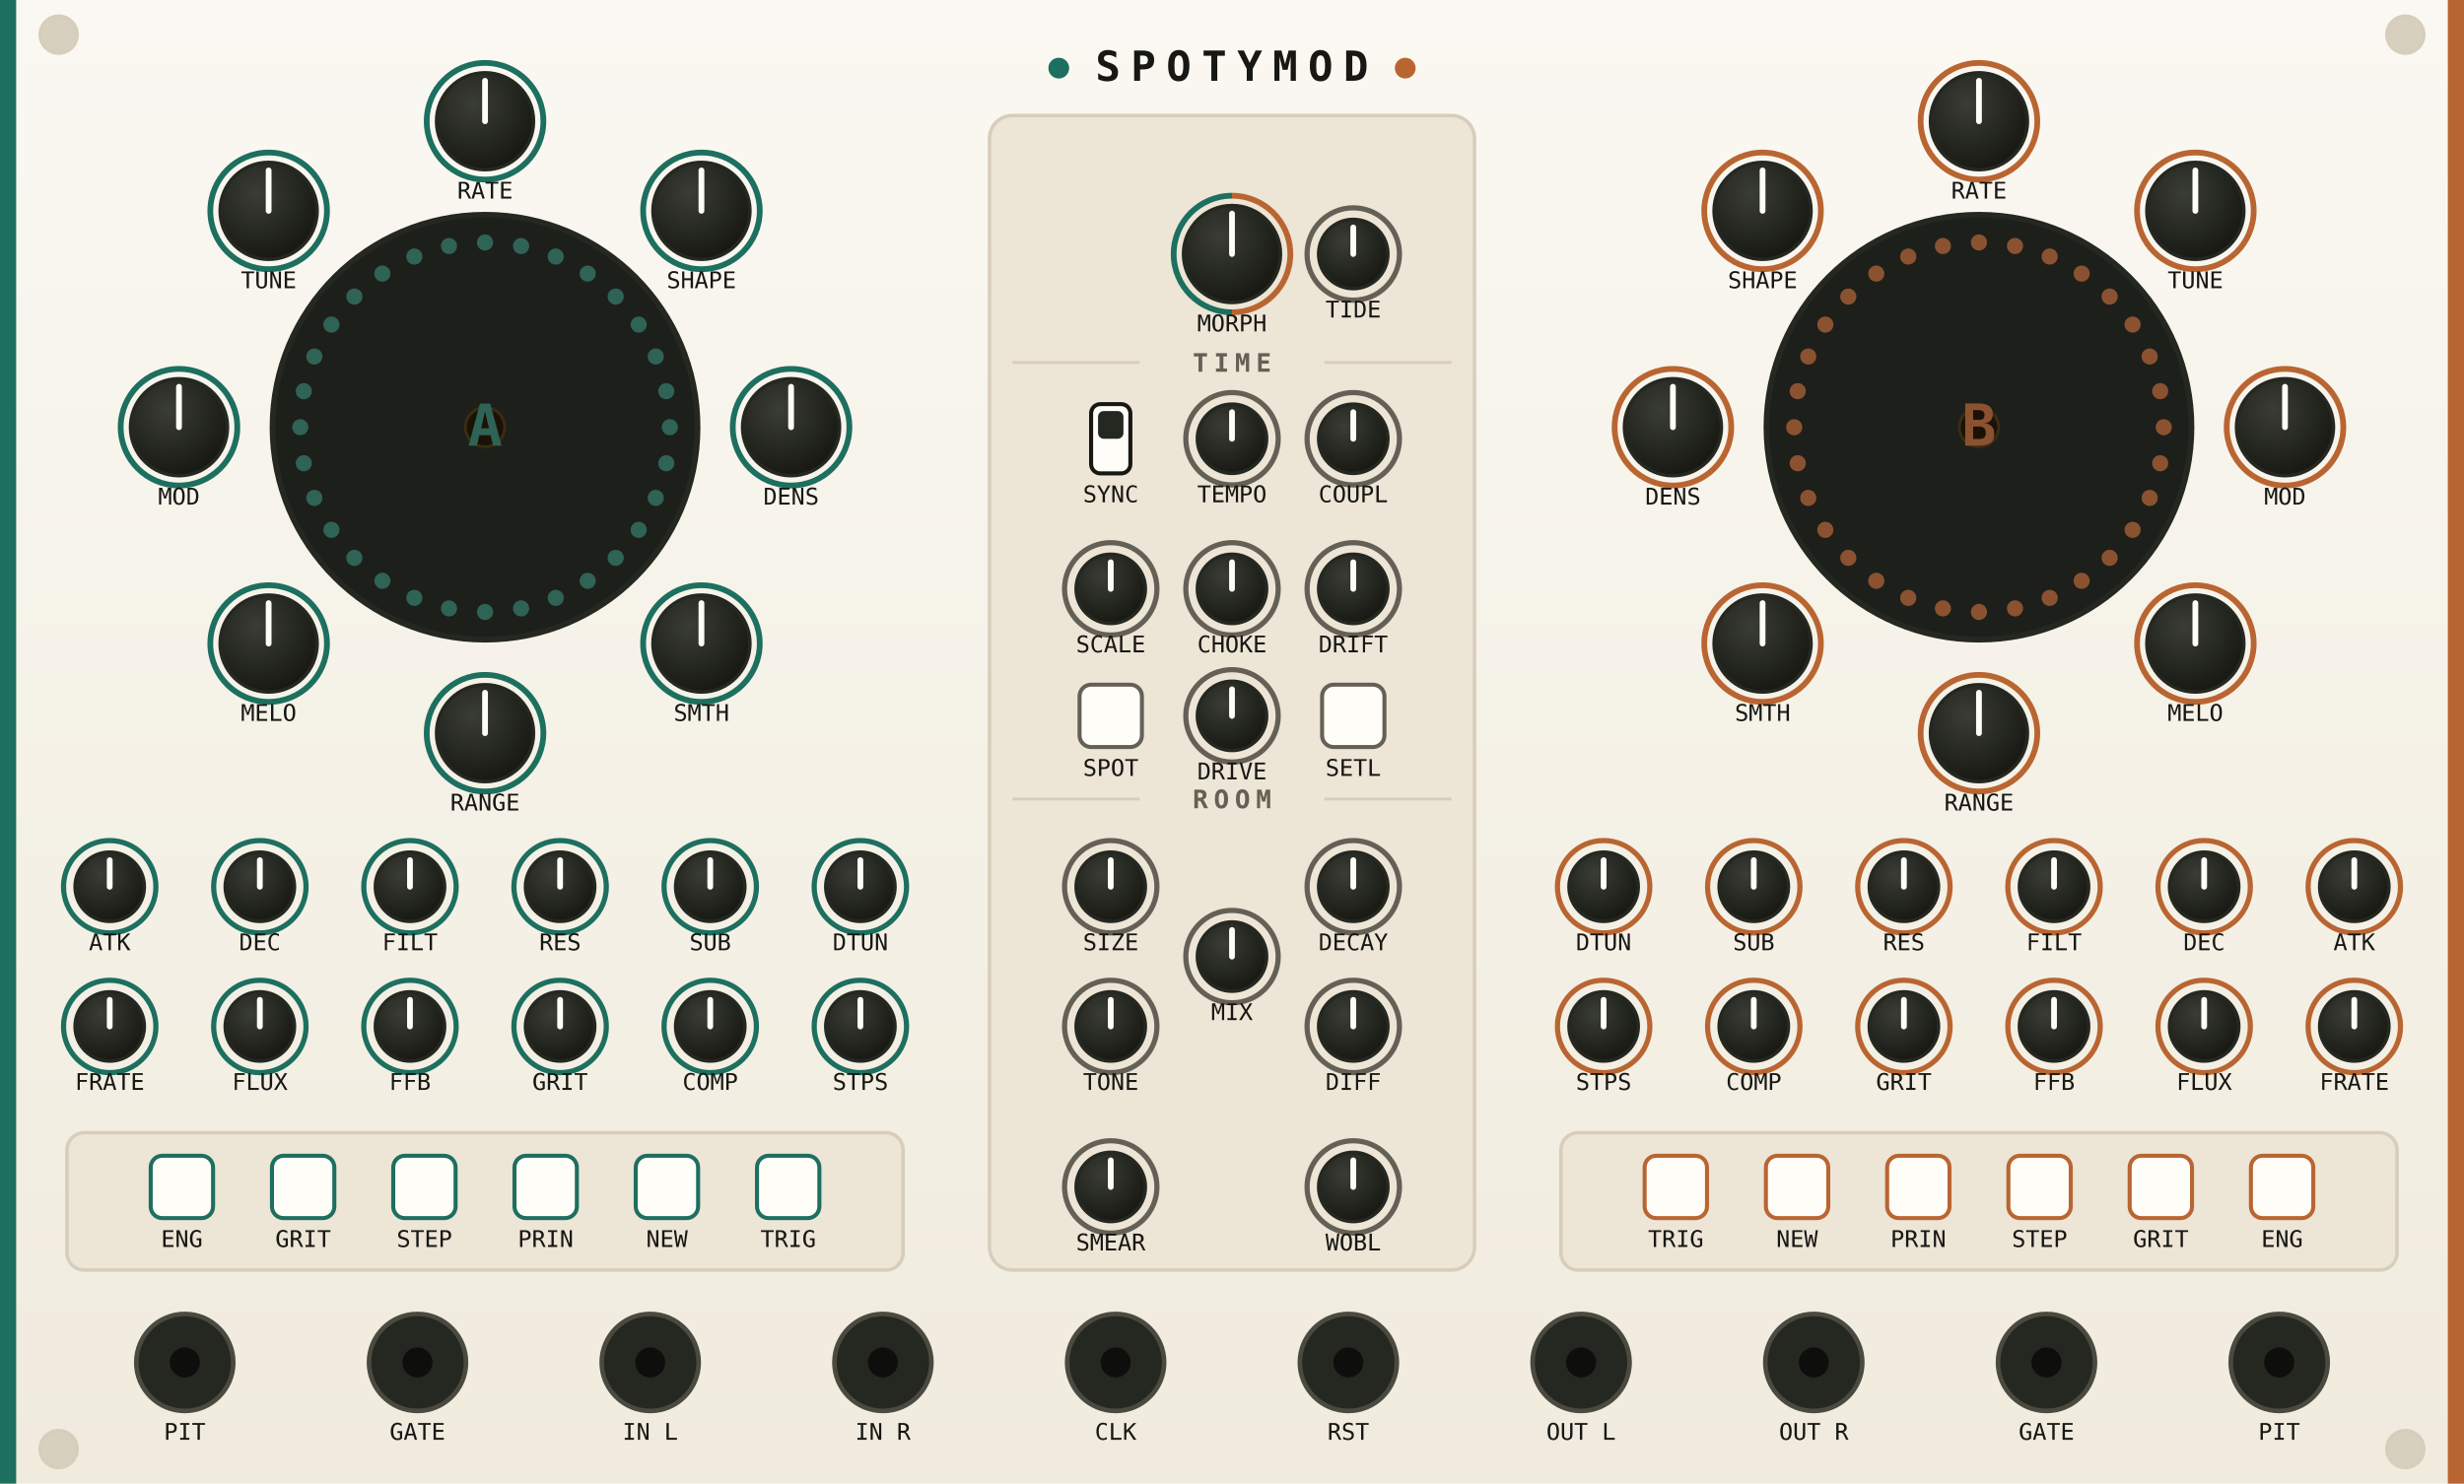
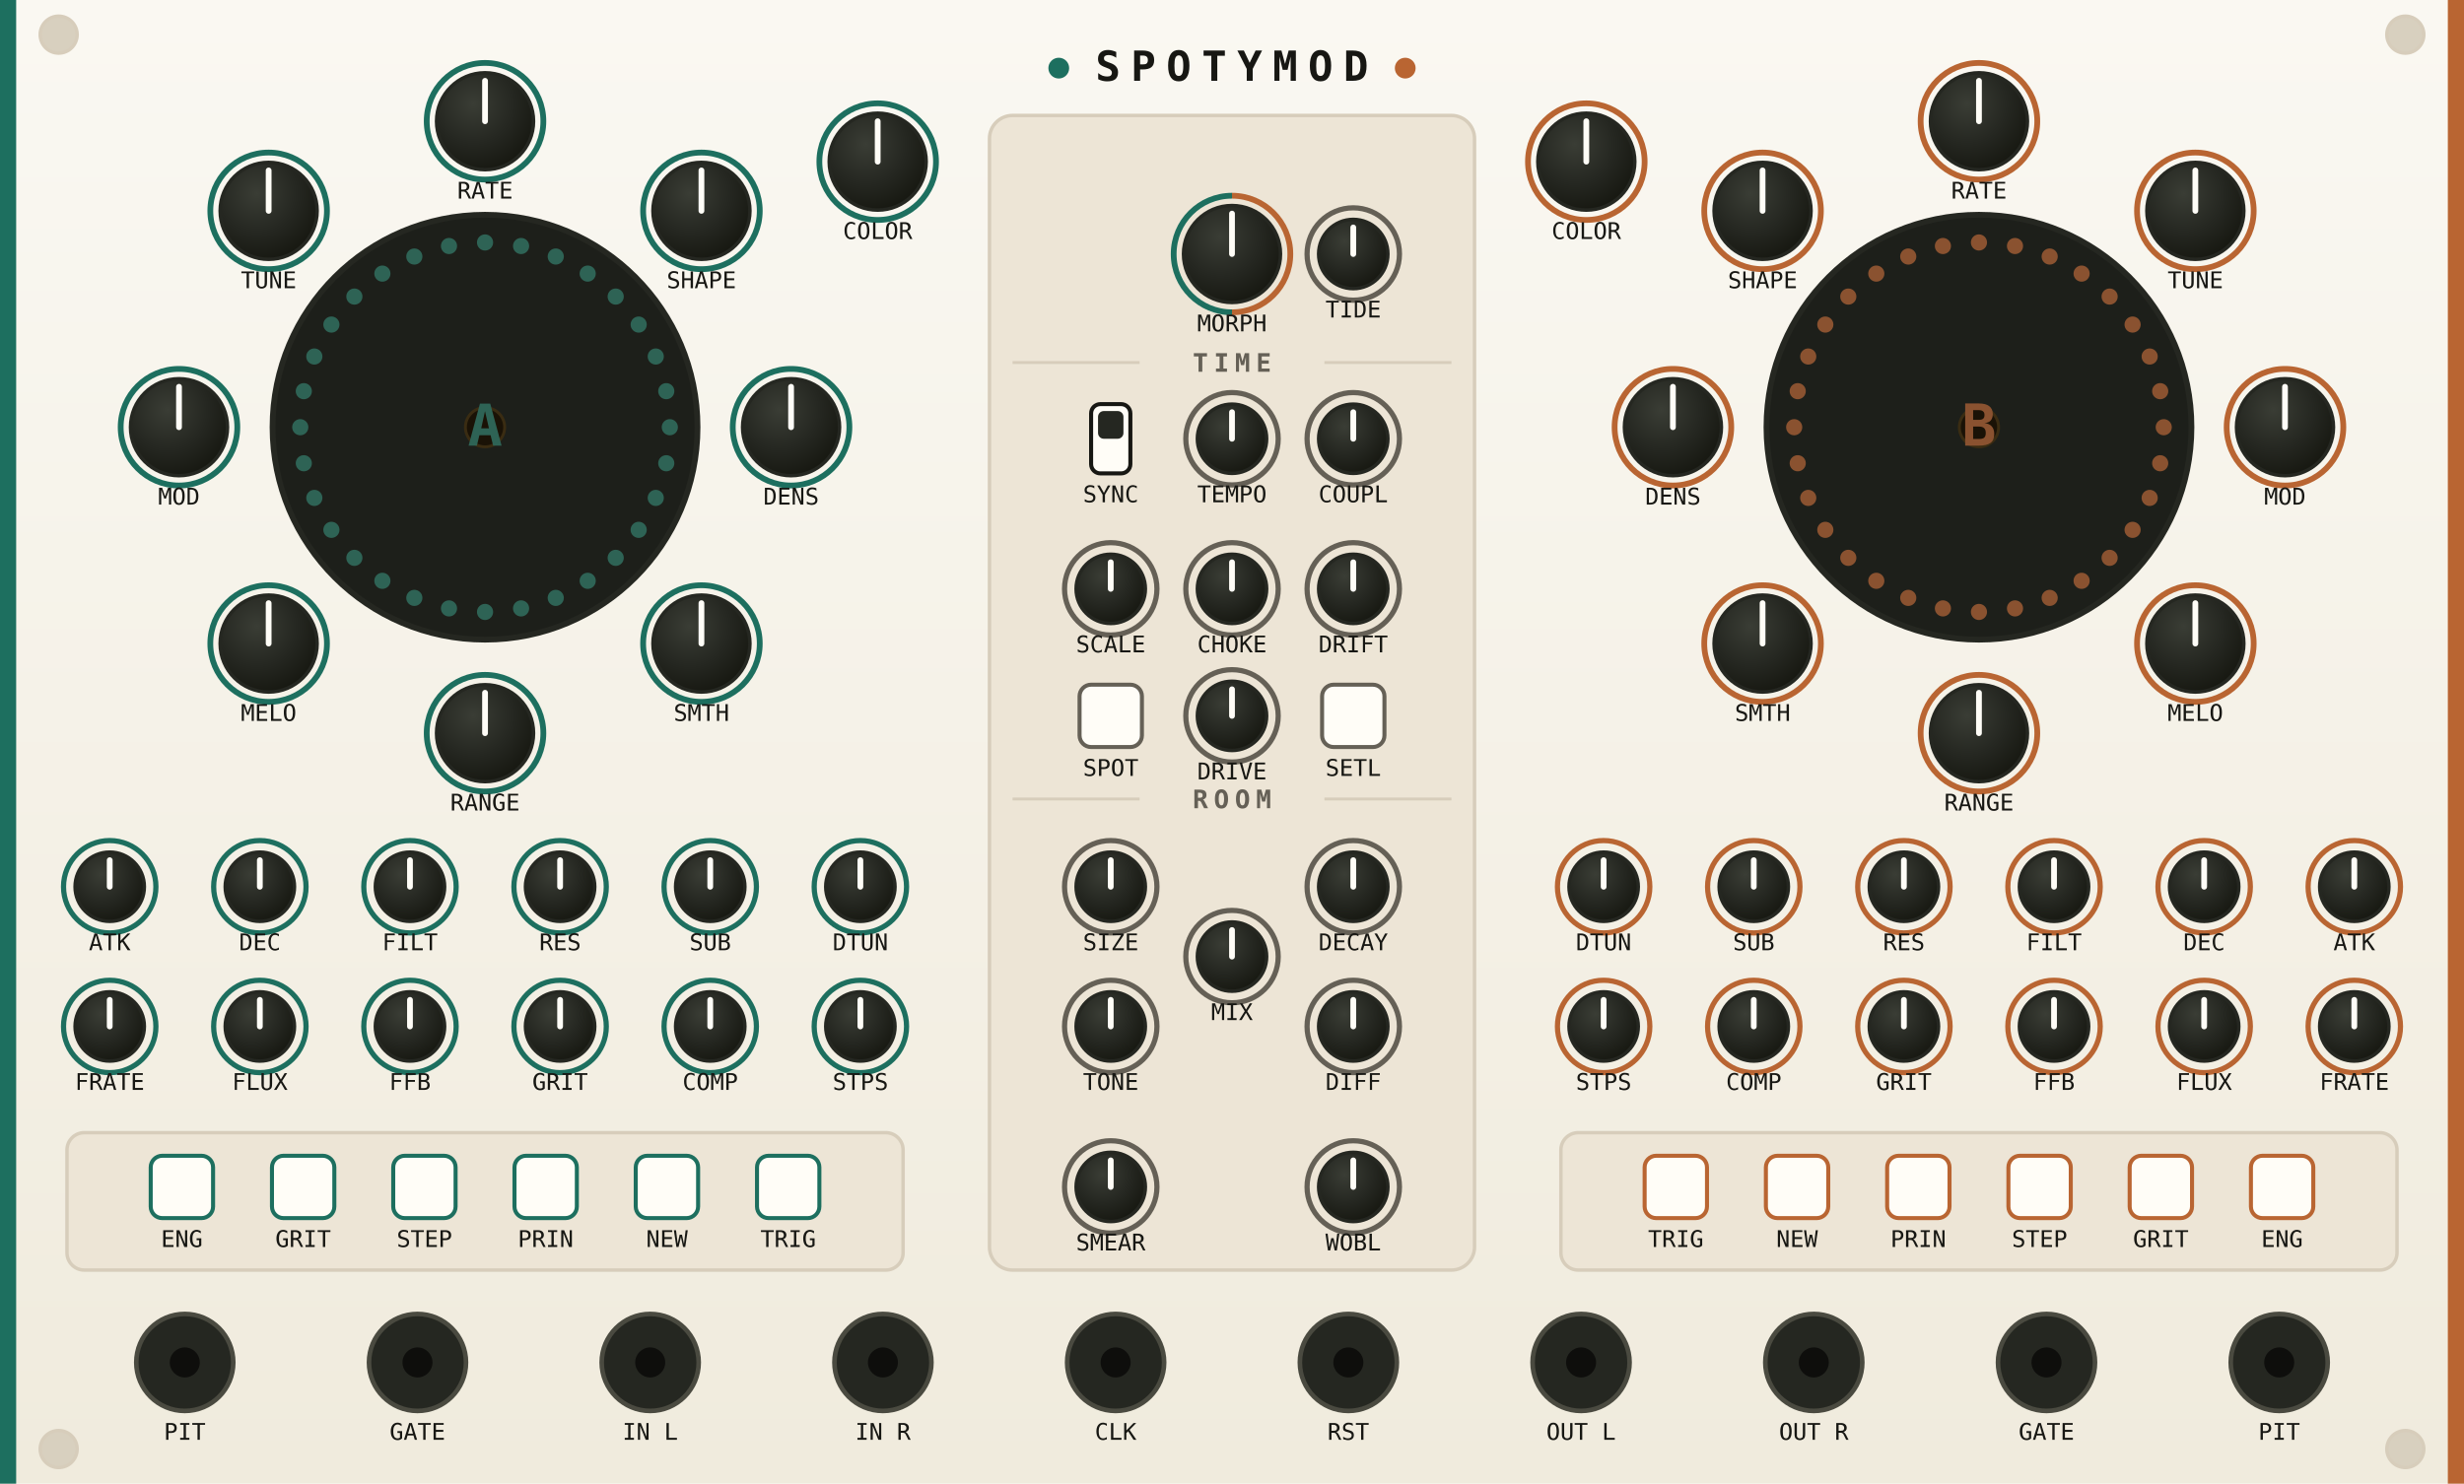
<svg xmlns="http://www.w3.org/2000/svg" width="213.360mm" height="128.500mm" viewBox="0 0 213.360 128.500">
  <defs>
    <radialGradient id="knobCap" cx="38%" cy="32%" r="75%">
      <stop offset="0%" stop-color="#3a3d35" />
      <stop offset="55%" stop-color="#252721" />
      <stop offset="100%" stop-color="#15160f" />
    </radialGradient>
    <linearGradient id="plate" x1="0" y1="0" x2="0" y2="1">
      <stop offset="0%" stop-color="#faf8f2" />
      <stop offset="100%" stop-color="#f0ebdd" />
    </linearGradient>
  </defs>
  <rect x="0" y="0" width="213.360" height="128.500" fill="url(#plate)" />
  <rect x="0" y="0" width="1.4" height="128.500" fill="#1d6f5f" />
  <rect x="211.960" y="0" width="1.4" height="128.500" fill="#b96532" />
  <circle cx="5.080" cy="3.000" r="1.6" fill="#d8d0bf" stroke="#d7cdbb" stroke-width="0.3" />
  <circle cx="5.080" cy="125.500" r="1.6" fill="#d8d0bf" stroke="#d7cdbb" stroke-width="0.3" />
  <circle cx="208.280" cy="3.000" r="1.6" fill="#d8d0bf" stroke="#d7cdbb" stroke-width="0.3" />
  <circle cx="208.280" cy="125.500" r="1.6" fill="#d8d0bf" stroke="#d7cdbb" stroke-width="0.3" />
  <rect x="85.680" y="10.0" width="42.0" height="100.0" rx="2" fill="#ede5d6" stroke="#d7cdbb" stroke-width="0.3" />
  <circle cx="42.000" cy="37.000" r="18.400" fill="#1d1f1a" stroke="#252721" stroke-width="0.5" />
  <circle cx="42.000" cy="21.000" r="0.7" fill="#2e6355" />
  <circle cx="45.121" cy="21.307" r="0.7" fill="#2e6355" />
  <circle cx="48.123" cy="22.218" r="0.7" fill="#2e6355" />
  <circle cx="50.889" cy="23.696" r="0.7" fill="#2e6355" />
  <circle cx="53.314" cy="25.686" r="0.7" fill="#2e6355" />
  <circle cx="55.304" cy="28.111" r="0.7" fill="#2e6355" />
  <circle cx="56.782" cy="30.877" r="0.7" fill="#2e6355" />
  <circle cx="57.693" cy="33.879" r="0.7" fill="#2e6355" />
  <circle cx="58.000" cy="37.000" r="0.7" fill="#2e6355" />
  <circle cx="57.693" cy="40.121" r="0.7" fill="#2e6355" />
  <circle cx="56.782" cy="43.123" r="0.7" fill="#2e6355" />
  <circle cx="55.304" cy="45.889" r="0.7" fill="#2e6355" />
  <circle cx="53.314" cy="48.314" r="0.7" fill="#2e6355" />
  <circle cx="50.889" cy="50.304" r="0.7" fill="#2e6355" />
  <circle cx="48.123" cy="51.782" r="0.7" fill="#2e6355" />
  <circle cx="45.121" cy="52.693" r="0.7" fill="#2e6355" />
  <circle cx="42.000" cy="53.000" r="0.7" fill="#2e6355" />
  <circle cx="38.879" cy="52.693" r="0.7" fill="#2e6355" />
  <circle cx="35.877" cy="51.782" r="0.7" fill="#2e6355" />
  <circle cx="33.111" cy="50.304" r="0.7" fill="#2e6355" />
  <circle cx="30.686" cy="48.314" r="0.7" fill="#2e6355" />
  <circle cx="28.696" cy="45.889" r="0.7" fill="#2e6355" />
  <circle cx="27.218" cy="43.123" r="0.7" fill="#2e6355" />
  <circle cx="26.307" cy="40.121" r="0.7" fill="#2e6355" />
  <circle cx="26.000" cy="37.000" r="0.7" fill="#2e6355" />
  <circle cx="26.307" cy="33.879" r="0.7" fill="#2e6355" />
  <circle cx="27.218" cy="30.877" r="0.7" fill="#2e6355" />
  <circle cx="28.696" cy="28.111" r="0.7" fill="#2e6355" />
  <circle cx="30.686" cy="25.686" r="0.7" fill="#2e6355" />
  <circle cx="33.111" cy="23.696" r="0.7" fill="#2e6355" />
  <circle cx="35.877" cy="22.218" r="0.7" fill="#2e6355" />
  <circle cx="38.879" cy="21.307" r="0.7" fill="#2e6355" />
  <circle cx="171.360" cy="37.000" r="18.400" fill="#1d1f1a" stroke="#252721" stroke-width="0.5" />
  <circle cx="171.360" cy="21.000" r="0.7" fill="#8a5230" />
  <circle cx="174.481" cy="21.307" r="0.7" fill="#8a5230" />
  <circle cx="177.483" cy="22.218" r="0.7" fill="#8a5230" />
  <circle cx="180.249" cy="23.696" r="0.7" fill="#8a5230" />
  <circle cx="182.674" cy="25.686" r="0.7" fill="#8a5230" />
  <circle cx="184.664" cy="28.111" r="0.7" fill="#8a5230" />
  <circle cx="186.142" cy="30.877" r="0.7" fill="#8a5230" />
  <circle cx="187.053" cy="33.879" r="0.7" fill="#8a5230" />
  <circle cx="187.360" cy="37.000" r="0.7" fill="#8a5230" />
  <circle cx="187.053" cy="40.121" r="0.7" fill="#8a5230" />
  <circle cx="186.142" cy="43.123" r="0.7" fill="#8a5230" />
  <circle cx="184.664" cy="45.889" r="0.7" fill="#8a5230" />
  <circle cx="182.674" cy="48.314" r="0.7" fill="#8a5230" />
  <circle cx="180.249" cy="50.304" r="0.7" fill="#8a5230" />
  <circle cx="177.483" cy="51.782" r="0.7" fill="#8a5230" />
  <circle cx="174.481" cy="52.693" r="0.7" fill="#8a5230" />
  <circle cx="171.360" cy="53.000" r="0.7" fill="#8a5230" />
  <circle cx="168.239" cy="52.693" r="0.7" fill="#8a5230" />
  <circle cx="165.237" cy="51.782" r="0.7" fill="#8a5230" />
  <circle cx="162.471" cy="50.304" r="0.7" fill="#8a5230" />
  <circle cx="160.046" cy="48.314" r="0.7" fill="#8a5230" />
  <circle cx="158.056" cy="45.889" r="0.7" fill="#8a5230" />
  <circle cx="156.578" cy="43.123" r="0.7" fill="#8a5230" />
  <circle cx="155.667" cy="40.121" r="0.7" fill="#8a5230" />
  <circle cx="155.360" cy="37.000" r="0.7" fill="#8a5230" />
  <circle cx="155.667" cy="33.879" r="0.7" fill="#8a5230" />
  <circle cx="156.578" cy="30.877" r="0.7" fill="#8a5230" />
  <circle cx="158.056" cy="28.111" r="0.7" fill="#8a5230" />
  <circle cx="160.046" cy="25.686" r="0.7" fill="#8a5230" />
  <circle cx="162.471" cy="23.696" r="0.7" fill="#8a5230" />
  <circle cx="165.237" cy="22.218" r="0.7" fill="#8a5230" />
  <circle cx="168.239" cy="21.307" r="0.7" fill="#8a5230" />
  <rect x="5.800" y="98.1" width="72.4" height="11.9" rx="1.5" fill="#ede5d6" stroke="#d7cdbb" stroke-width="0.3" />
  <rect x="135.160" y="98.1" width="72.4" height="11.9" rx="1.5" fill="#ede5d6" stroke="#d7cdbb" stroke-width="0.3" />
  <line x1="87.680" y1="69.200" x2="98.680" y2="69.200" stroke="#d7cdbb" stroke-width="0.25" />
  <line x1="114.680" y1="69.200" x2="125.680" y2="69.200" stroke="#d7cdbb" stroke-width="0.25" />
  <line x1="87.680" y1="31.400" x2="98.680" y2="31.400" stroke="#d7cdbb" stroke-width="0.25" />
  <line x1="114.680" y1="31.400" x2="125.680" y2="31.400" stroke="#d7cdbb" stroke-width="0.25" />
  <circle cx="91.680" cy="5.9" r="0.9" fill="#1d6f5f" />
  <circle cx="121.680" cy="5.9" r="0.9" fill="#b96532" />
  <circle cx="42.000" cy="10.500" r="5.050" fill="none" stroke="#1d6f5f" stroke-width="0.5" />
  <circle cx="42.000" cy="10.500" r="4.200" fill="url(#knobCap)" stroke="#252721" stroke-width="0.3" />
  <line x1="42.000" y1="10.500" x2="42.000" y2="7.000" stroke="#fffdf7" stroke-width="0.5" stroke-linecap="round" />
  <text x="42.000" y="17.200" fill="#171713" text-anchor="middle" font-family="monospace" font-size="2.0">RATE</text>
  <circle cx="60.738" cy="18.262" r="5.050" fill="none" stroke="#1d6f5f" stroke-width="0.5" />
  <circle cx="60.738" cy="18.262" r="4.200" fill="url(#knobCap)" stroke="#252721" stroke-width="0.3" />
  <line x1="60.738" y1="18.262" x2="60.738" y2="14.762" stroke="#fffdf7" stroke-width="0.5" stroke-linecap="round" />
  <text x="60.738" y="24.962" fill="#171713" text-anchor="middle" font-family="monospace" font-size="2.0">SHAPE</text>
  <circle cx="68.500" cy="37.000" r="5.050" fill="none" stroke="#1d6f5f" stroke-width="0.5" />
  <circle cx="68.500" cy="37.000" r="4.200" fill="url(#knobCap)" stroke="#252721" stroke-width="0.3" />
  <line x1="68.500" y1="37.000" x2="68.500" y2="33.500" stroke="#fffdf7" stroke-width="0.5" stroke-linecap="round" />
  <text x="68.500" y="43.700" fill="#171713" text-anchor="middle" font-family="monospace" font-size="2.0">DENS</text>
  <circle cx="60.738" cy="55.738" r="5.050" fill="none" stroke="#1d6f5f" stroke-width="0.5" />
  <circle cx="60.738" cy="55.738" r="4.200" fill="url(#knobCap)" stroke="#252721" stroke-width="0.3" />
  <line x1="60.738" y1="55.738" x2="60.738" y2="52.238" stroke="#fffdf7" stroke-width="0.5" stroke-linecap="round" />
  <text x="60.738" y="62.438" fill="#171713" text-anchor="middle" font-family="monospace" font-size="2.0">SMTH</text>
  <circle cx="42.000" cy="63.500" r="5.050" fill="none" stroke="#1d6f5f" stroke-width="0.5" />
  <circle cx="42.000" cy="63.500" r="4.200" fill="url(#knobCap)" stroke="#252721" stroke-width="0.3" />
  <line x1="42.000" y1="63.500" x2="42.000" y2="60.000" stroke="#fffdf7" stroke-width="0.5" stroke-linecap="round" />
  <text x="42.000" y="70.200" fill="#171713" text-anchor="middle" font-family="monospace" font-size="2.0">RANGE</text>
  <circle cx="23.262" cy="55.738" r="5.050" fill="none" stroke="#1d6f5f" stroke-width="0.5" />
  <circle cx="23.262" cy="55.738" r="4.200" fill="url(#knobCap)" stroke="#252721" stroke-width="0.3" />
  <line x1="23.262" y1="55.738" x2="23.262" y2="52.238" stroke="#fffdf7" stroke-width="0.5" stroke-linecap="round" />
  <text x="23.262" y="62.438" fill="#171713" text-anchor="middle" font-family="monospace" font-size="2.0">MELO</text>
  <circle cx="15.500" cy="37.000" r="5.050" fill="none" stroke="#1d6f5f" stroke-width="0.5" />
  <circle cx="15.500" cy="37.000" r="4.200" fill="url(#knobCap)" stroke="#252721" stroke-width="0.3" />
  <line x1="15.500" y1="37.000" x2="15.500" y2="33.500" stroke="#fffdf7" stroke-width="0.5" stroke-linecap="round" />
  <text x="15.500" y="43.700" fill="#171713" text-anchor="middle" font-family="monospace" font-size="2.0">MOD</text>
  <circle cx="23.262" cy="18.262" r="5.050" fill="none" stroke="#1d6f5f" stroke-width="0.5" />
  <circle cx="23.262" cy="18.262" r="4.200" fill="url(#knobCap)" stroke="#252721" stroke-width="0.3" />
  <line x1="23.262" y1="18.262" x2="23.262" y2="14.762" stroke="#fffdf7" stroke-width="0.5" stroke-linecap="round" />
  <text x="23.262" y="24.962" fill="#171713" text-anchor="middle" font-family="monospace" font-size="2.0">TUNE</text>
  <circle cx="9.500" cy="76.800" r="4.000" fill="none" stroke="#1d6f5f" stroke-width="0.45" />
  <circle cx="9.500" cy="76.800" r="3.000" fill="url(#knobCap)" stroke="#252721" stroke-width="0.3" />
  <line x1="9.500" y1="76.800" x2="9.500" y2="74.500" stroke="#fffdf7" stroke-width="0.5" stroke-linecap="round" />
  <text x="9.500" y="82.300" fill="#171713" text-anchor="middle" font-family="monospace" font-size="2.0">ATK</text>
  <circle cx="22.500" cy="76.800" r="4.000" fill="none" stroke="#1d6f5f" stroke-width="0.45" />
  <circle cx="22.500" cy="76.800" r="3.000" fill="url(#knobCap)" stroke="#252721" stroke-width="0.3" />
  <line x1="22.500" y1="76.800" x2="22.500" y2="74.500" stroke="#fffdf7" stroke-width="0.5" stroke-linecap="round" />
  <text x="22.500" y="82.300" fill="#171713" text-anchor="middle" font-family="monospace" font-size="2.0">DEC</text>
  <circle cx="48.500" cy="76.800" r="4.000" fill="none" stroke="#1d6f5f" stroke-width="0.45" />
  <circle cx="48.500" cy="76.800" r="3.000" fill="url(#knobCap)" stroke="#252721" stroke-width="0.3" />
  <line x1="48.500" y1="76.800" x2="48.500" y2="74.500" stroke="#fffdf7" stroke-width="0.5" stroke-linecap="round" />
  <text x="48.500" y="82.300" fill="#171713" text-anchor="middle" font-family="monospace" font-size="2.0">RES</text>
  <circle cx="61.500" cy="76.800" r="4.000" fill="none" stroke="#1d6f5f" stroke-width="0.45" />
  <circle cx="61.500" cy="76.800" r="3.000" fill="url(#knobCap)" stroke="#252721" stroke-width="0.3" />
  <line x1="61.500" y1="76.800" x2="61.500" y2="74.500" stroke="#fffdf7" stroke-width="0.5" stroke-linecap="round" />
  <text x="61.500" y="82.300" fill="#171713" text-anchor="middle" font-family="monospace" font-size="2.0">SUB</text>
  <circle cx="74.500" cy="76.800" r="4.000" fill="none" stroke="#1d6f5f" stroke-width="0.45" />
  <circle cx="74.500" cy="76.800" r="3.000" fill="url(#knobCap)" stroke="#252721" stroke-width="0.3" />
  <line x1="74.500" y1="76.800" x2="74.500" y2="74.500" stroke="#fffdf7" stroke-width="0.5" stroke-linecap="round" />
  <text x="74.500" y="82.300" fill="#171713" text-anchor="middle" font-family="monospace" font-size="2.0">DTUN</text>
  <circle cx="22.500" cy="88.900" r="4.000" fill="none" stroke="#1d6f5f" stroke-width="0.45" />
  <circle cx="22.500" cy="88.900" r="3.000" fill="url(#knobCap)" stroke="#252721" stroke-width="0.3" />
  <line x1="22.500" y1="88.900" x2="22.500" y2="86.600" stroke="#fffdf7" stroke-width="0.5" stroke-linecap="round" />
  <text x="22.500" y="94.400" fill="#171713" text-anchor="middle" font-family="monospace" font-size="2.0">FLUX</text>
  <circle cx="48.500" cy="88.900" r="4.000" fill="none" stroke="#1d6f5f" stroke-width="0.45" />
  <circle cx="48.500" cy="88.900" r="3.000" fill="url(#knobCap)" stroke="#252721" stroke-width="0.3" />
  <line x1="48.500" y1="88.900" x2="48.500" y2="86.600" stroke="#fffdf7" stroke-width="0.5" stroke-linecap="round" />
  <text x="48.500" y="94.400" fill="#171713" text-anchor="middle" font-family="monospace" font-size="2.0">GRIT</text>
  <circle cx="61.500" cy="88.900" r="4.000" fill="none" stroke="#1d6f5f" stroke-width="0.45" />
  <circle cx="61.500" cy="88.900" r="3.000" fill="url(#knobCap)" stroke="#252721" stroke-width="0.3" />
  <line x1="61.500" y1="88.900" x2="61.500" y2="86.600" stroke="#fffdf7" stroke-width="0.5" stroke-linecap="round" />
  <text x="61.500" y="94.400" fill="#171713" text-anchor="middle" font-family="monospace" font-size="2.0">COMP</text>
  <circle cx="74.500" cy="88.900" r="4.000" fill="none" stroke="#1d6f5f" stroke-width="0.45" />
  <circle cx="74.500" cy="88.900" r="3.000" fill="url(#knobCap)" stroke="#252721" stroke-width="0.3" />
  <line x1="74.500" y1="88.900" x2="74.500" y2="86.600" stroke="#fffdf7" stroke-width="0.5" stroke-linecap="round" />
  <text x="74.500" y="94.400" fill="#171713" text-anchor="middle" font-family="monospace" font-size="2.0">STPS</text>
  <rect x="13.050" y="100.100" width="5.400" height="5.400" rx="1.0" fill="#fffdf7" stroke="#1d6f5f" stroke-width="0.35" />
  <text x="15.750" y="108.000" fill="#171713" text-anchor="middle" font-family="monospace" font-size="2.0">ENG</text>
  <rect x="23.550" y="100.100" width="5.400" height="5.400" rx="1.0" fill="#fffdf7" stroke="#1d6f5f" stroke-width="0.35" />
  <text x="26.250" y="108.000" fill="#171713" text-anchor="middle" font-family="monospace" font-size="2.0">GRIT</text>
  <rect x="34.050" y="100.100" width="5.400" height="5.400" rx="1.0" fill="#fffdf7" stroke="#1d6f5f" stroke-width="0.35" />
  <text x="36.750" y="108.000" fill="#171713" text-anchor="middle" font-family="monospace" font-size="2.0">STEP</text>
  <rect x="44.550" y="100.100" width="5.400" height="5.400" rx="1.0" fill="#fffdf7" stroke="#1d6f5f" stroke-width="0.35" />
  <text x="47.250" y="108.000" fill="#171713" text-anchor="middle" font-family="monospace" font-size="2.0">PRIN</text>
  <rect x="55.050" y="100.100" width="5.400" height="5.400" rx="1.0" fill="#fffdf7" stroke="#1d6f5f" stroke-width="0.35" />
  <text x="57.750" y="108.000" fill="#171713" text-anchor="middle" font-family="monospace" font-size="2.0">NEW</text>
  <rect x="65.550" y="100.100" width="5.400" height="5.400" rx="1.0" fill="#fffdf7" stroke="#1d6f5f" stroke-width="0.35" />
  <text x="68.250" y="108.000" fill="#171713" text-anchor="middle" font-family="monospace" font-size="2.0">TRIG</text>
  <circle cx="171.360" cy="10.500" r="5.050" fill="none" stroke="#b96532" stroke-width="0.5" />
  <circle cx="171.360" cy="10.500" r="4.200" fill="url(#knobCap)" stroke="#252721" stroke-width="0.3" />
  <line x1="171.360" y1="10.500" x2="171.360" y2="7.000" stroke="#fffdf7" stroke-width="0.5" stroke-linecap="round" />
  <text x="171.360" y="17.200" fill="#171713" text-anchor="middle" font-family="monospace" font-size="2.0">RATE</text>
  <circle cx="152.622" cy="18.262" r="5.050" fill="none" stroke="#b96532" stroke-width="0.5" />
  <circle cx="152.622" cy="18.262" r="4.200" fill="url(#knobCap)" stroke="#252721" stroke-width="0.3" />
  <line x1="152.622" y1="18.262" x2="152.622" y2="14.762" stroke="#fffdf7" stroke-width="0.5" stroke-linecap="round" />
  <text x="152.622" y="24.962" fill="#171713" text-anchor="middle" font-family="monospace" font-size="2.0">SHAPE</text>
  <circle cx="144.860" cy="37.000" r="5.050" fill="none" stroke="#b96532" stroke-width="0.5" />
  <circle cx="144.860" cy="37.000" r="4.200" fill="url(#knobCap)" stroke="#252721" stroke-width="0.3" />
  <line x1="144.860" y1="37.000" x2="144.860" y2="33.500" stroke="#fffdf7" stroke-width="0.5" stroke-linecap="round" />
  <text x="144.860" y="43.700" fill="#171713" text-anchor="middle" font-family="monospace" font-size="2.0">DENS</text>
  <circle cx="152.622" cy="55.738" r="5.050" fill="none" stroke="#b96532" stroke-width="0.5" />
  <circle cx="152.622" cy="55.738" r="4.200" fill="url(#knobCap)" stroke="#252721" stroke-width="0.3" />
  <line x1="152.622" y1="55.738" x2="152.622" y2="52.238" stroke="#fffdf7" stroke-width="0.5" stroke-linecap="round" />
  <text x="152.622" y="62.438" fill="#171713" text-anchor="middle" font-family="monospace" font-size="2.0">SMTH</text>
  <circle cx="171.360" cy="63.500" r="5.050" fill="none" stroke="#b96532" stroke-width="0.5" />
  <circle cx="171.360" cy="63.500" r="4.200" fill="url(#knobCap)" stroke="#252721" stroke-width="0.3" />
  <line x1="171.360" y1="63.500" x2="171.360" y2="60.000" stroke="#fffdf7" stroke-width="0.5" stroke-linecap="round" />
  <text x="171.360" y="70.200" fill="#171713" text-anchor="middle" font-family="monospace" font-size="2.0">RANGE</text>
  <circle cx="190.098" cy="55.738" r="5.050" fill="none" stroke="#b96532" stroke-width="0.5" />
  <circle cx="190.098" cy="55.738" r="4.200" fill="url(#knobCap)" stroke="#252721" stroke-width="0.3" />
  <line x1="190.098" y1="55.738" x2="190.098" y2="52.238" stroke="#fffdf7" stroke-width="0.5" stroke-linecap="round" />
  <text x="190.098" y="62.438" fill="#171713" text-anchor="middle" font-family="monospace" font-size="2.0">MELO</text>
  <circle cx="197.860" cy="37.000" r="5.050" fill="none" stroke="#b96532" stroke-width="0.5" />
  <circle cx="197.860" cy="37.000" r="4.200" fill="url(#knobCap)" stroke="#252721" stroke-width="0.3" />
  <line x1="197.860" y1="37.000" x2="197.860" y2="33.500" stroke="#fffdf7" stroke-width="0.5" stroke-linecap="round" />
  <text x="197.860" y="43.700" fill="#171713" text-anchor="middle" font-family="monospace" font-size="2.0">MOD</text>
  <circle cx="190.098" cy="18.262" r="5.050" fill="none" stroke="#b96532" stroke-width="0.5" />
  <circle cx="190.098" cy="18.262" r="4.200" fill="url(#knobCap)" stroke="#252721" stroke-width="0.3" />
  <line x1="190.098" y1="18.262" x2="190.098" y2="14.762" stroke="#fffdf7" stroke-width="0.5" stroke-linecap="round" />
  <text x="190.098" y="24.962" fill="#171713" text-anchor="middle" font-family="monospace" font-size="2.0">TUNE</text>
  <circle cx="203.860" cy="76.800" r="4.000" fill="none" stroke="#b96532" stroke-width="0.45" />
  <circle cx="203.860" cy="76.800" r="3.000" fill="url(#knobCap)" stroke="#252721" stroke-width="0.3" />
  <line x1="203.860" y1="76.800" x2="203.860" y2="74.500" stroke="#fffdf7" stroke-width="0.5" stroke-linecap="round" />
  <text x="203.860" y="82.300" fill="#171713" text-anchor="middle" font-family="monospace" font-size="2.0">ATK</text>
  <circle cx="190.860" cy="76.800" r="4.000" fill="none" stroke="#b96532" stroke-width="0.45" />
  <circle cx="190.860" cy="76.800" r="3.000" fill="url(#knobCap)" stroke="#252721" stroke-width="0.3" />
  <line x1="190.860" y1="76.800" x2="190.860" y2="74.500" stroke="#fffdf7" stroke-width="0.5" stroke-linecap="round" />
  <text x="190.860" y="82.300" fill="#171713" text-anchor="middle" font-family="monospace" font-size="2.0">DEC</text>
  <circle cx="164.860" cy="76.800" r="4.000" fill="none" stroke="#b96532" stroke-width="0.45" />
  <circle cx="164.860" cy="76.800" r="3.000" fill="url(#knobCap)" stroke="#252721" stroke-width="0.3" />
  <line x1="164.860" y1="76.800" x2="164.860" y2="74.500" stroke="#fffdf7" stroke-width="0.5" stroke-linecap="round" />
  <text x="164.860" y="82.300" fill="#171713" text-anchor="middle" font-family="monospace" font-size="2.0">RES</text>
  <circle cx="151.860" cy="76.800" r="4.000" fill="none" stroke="#b96532" stroke-width="0.45" />
  <circle cx="151.860" cy="76.800" r="3.000" fill="url(#knobCap)" stroke="#252721" stroke-width="0.3" />
  <line x1="151.860" y1="76.800" x2="151.860" y2="74.500" stroke="#fffdf7" stroke-width="0.5" stroke-linecap="round" />
  <text x="151.860" y="82.300" fill="#171713" text-anchor="middle" font-family="monospace" font-size="2.0">SUB</text>
  <circle cx="138.860" cy="76.800" r="4.000" fill="none" stroke="#b96532" stroke-width="0.45" />
  <circle cx="138.860" cy="76.800" r="3.000" fill="url(#knobCap)" stroke="#252721" stroke-width="0.3" />
  <line x1="138.860" y1="76.800" x2="138.860" y2="74.500" stroke="#fffdf7" stroke-width="0.5" stroke-linecap="round" />
  <text x="138.860" y="82.300" fill="#171713" text-anchor="middle" font-family="monospace" font-size="2.0">DTUN</text>
  <circle cx="190.860" cy="88.900" r="4.000" fill="none" stroke="#b96532" stroke-width="0.45" />
  <circle cx="190.860" cy="88.900" r="3.000" fill="url(#knobCap)" stroke="#252721" stroke-width="0.3" />
  <line x1="190.860" y1="88.900" x2="190.860" y2="86.600" stroke="#fffdf7" stroke-width="0.5" stroke-linecap="round" />
  <text x="190.860" y="94.400" fill="#171713" text-anchor="middle" font-family="monospace" font-size="2.0">FLUX</text>
  <circle cx="164.860" cy="88.900" r="4.000" fill="none" stroke="#b96532" stroke-width="0.45" />
  <circle cx="164.860" cy="88.900" r="3.000" fill="url(#knobCap)" stroke="#252721" stroke-width="0.3" />
  <line x1="164.860" y1="88.900" x2="164.860" y2="86.600" stroke="#fffdf7" stroke-width="0.5" stroke-linecap="round" />
  <text x="164.860" y="94.400" fill="#171713" text-anchor="middle" font-family="monospace" font-size="2.0">GRIT</text>
  <circle cx="151.860" cy="88.900" r="4.000" fill="none" stroke="#b96532" stroke-width="0.45" />
  <circle cx="151.860" cy="88.900" r="3.000" fill="url(#knobCap)" stroke="#252721" stroke-width="0.3" />
  <line x1="151.860" y1="88.900" x2="151.860" y2="86.600" stroke="#fffdf7" stroke-width="0.5" stroke-linecap="round" />
  <text x="151.860" y="94.400" fill="#171713" text-anchor="middle" font-family="monospace" font-size="2.0">COMP</text>
  <circle cx="138.860" cy="88.900" r="4.000" fill="none" stroke="#b96532" stroke-width="0.45" />
  <circle cx="138.860" cy="88.900" r="3.000" fill="url(#knobCap)" stroke="#252721" stroke-width="0.3" />
  <line x1="138.860" y1="88.900" x2="138.860" y2="86.600" stroke="#fffdf7" stroke-width="0.5" stroke-linecap="round" />
  <text x="138.860" y="94.400" fill="#171713" text-anchor="middle" font-family="monospace" font-size="2.0">STPS</text>
  <rect x="194.910" y="100.100" width="5.400" height="5.400" rx="1.0" fill="#fffdf7" stroke="#b96532" stroke-width="0.35" />
  <text x="197.610" y="108.000" fill="#171713" text-anchor="middle" font-family="monospace" font-size="2.0">ENG</text>
  <rect x="184.410" y="100.100" width="5.400" height="5.400" rx="1.0" fill="#fffdf7" stroke="#b96532" stroke-width="0.35" />
  <text x="187.110" y="108.000" fill="#171713" text-anchor="middle" font-family="monospace" font-size="2.0">GRIT</text>
  <rect x="173.910" y="100.100" width="5.400" height="5.400" rx="1.0" fill="#fffdf7" stroke="#b96532" stroke-width="0.35" />
  <text x="176.610" y="108.000" fill="#171713" text-anchor="middle" font-family="monospace" font-size="2.0">STEP</text>
  <rect x="163.410" y="100.100" width="5.400" height="5.400" rx="1.0" fill="#fffdf7" stroke="#b96532" stroke-width="0.35" />
  <text x="166.110" y="108.000" fill="#171713" text-anchor="middle" font-family="monospace" font-size="2.0">PRIN</text>
  <rect x="152.910" y="100.100" width="5.400" height="5.400" rx="1.0" fill="#fffdf7" stroke="#b96532" stroke-width="0.35" />
  <text x="155.610" y="108.000" fill="#171713" text-anchor="middle" font-family="monospace" font-size="2.0">NEW</text>
  <rect x="142.410" y="100.100" width="5.400" height="5.400" rx="1.0" fill="#fffdf7" stroke="#b96532" stroke-width="0.35" />
  <text x="145.110" y="108.000" fill="#171713" text-anchor="middle" font-family="monospace" font-size="2.0">TRIG</text>
  <path d="M 106.680 16.950 A 5.050 5.050 0 0 0 106.680 27.050" fill="none" stroke="#1d6f5f" stroke-width="0.5" />
  <path d="M 106.680 16.950 A 5.050 5.050 0 0 1 106.680 27.050" fill="none" stroke="#b96532" stroke-width="0.5" />
  <circle cx="106.680" cy="22.000" r="4.200" fill="url(#knobCap)" stroke="#252721" stroke-width="0.3" />
  <line x1="106.680" y1="22.000" x2="106.680" y2="18.500" stroke="#fffdf7" stroke-width="0.5" stroke-linecap="round" />
  <text x="106.680" y="28.700" fill="#171713" text-anchor="middle" font-family="monospace" font-size="2.0">MORPH</text>
  <rect x="94.480" y="35.000" width="3.4" height="6.0" rx="0.8" fill="#fffdf7" stroke="#171713" stroke-width="0.35" />
  <rect x="95.080" y="35.600" width="2.2" height="2.4" rx="0.5" fill="#252721" />
  <text x="96.180" y="43.500" fill="#171713" text-anchor="middle" font-family="monospace" font-size="2.0">SYNC</text>
  <circle cx="106.680" cy="38.000" r="4.000" fill="none" stroke="#656056" stroke-width="0.45" />
  <circle cx="106.680" cy="38.000" r="3.000" fill="url(#knobCap)" stroke="#252721" stroke-width="0.3" />
  <line x1="106.680" y1="38.000" x2="106.680" y2="35.700" stroke="#fffdf7" stroke-width="0.5" stroke-linecap="round" />
  <text x="106.680" y="43.500" fill="#171713" text-anchor="middle" font-family="monospace" font-size="2.0">TEMPO</text>
  <circle cx="117.180" cy="38.000" r="4.000" fill="none" stroke="#656056" stroke-width="0.45" />
  <circle cx="117.180" cy="38.000" r="3.000" fill="url(#knobCap)" stroke="#252721" stroke-width="0.3" />
  <line x1="117.180" y1="38.000" x2="117.180" y2="35.700" stroke="#fffdf7" stroke-width="0.5" stroke-linecap="round" />
  <text x="117.180" y="43.500" fill="#171713" text-anchor="middle" font-family="monospace" font-size="2.0">COUPL</text>
  <circle cx="96.180" cy="51.000" r="4.000" fill="none" stroke="#656056" stroke-width="0.45" />
  <circle cx="96.180" cy="51.000" r="3.000" fill="url(#knobCap)" stroke="#252721" stroke-width="0.3" />
  <line x1="96.180" y1="51.000" x2="96.180" y2="48.700" stroke="#fffdf7" stroke-width="0.5" stroke-linecap="round" />
  <text x="96.180" y="56.500" fill="#171713" text-anchor="middle" font-family="monospace" font-size="2.0">SCALE</text>
  <circle cx="117.180" cy="51.000" r="4.000" fill="none" stroke="#656056" stroke-width="0.45" />
  <circle cx="117.180" cy="51.000" r="3.000" fill="url(#knobCap)" stroke="#252721" stroke-width="0.3" />
  <line x1="117.180" y1="51.000" x2="117.180" y2="48.700" stroke="#fffdf7" stroke-width="0.5" stroke-linecap="round" />
  <text x="117.180" y="56.500" fill="#171713" text-anchor="middle" font-family="monospace" font-size="2.0">DRIFT</text>
  <rect x="93.480" y="59.300" width="5.400" height="5.400" rx="1.0" fill="#fffdf7" stroke="#656056" stroke-width="0.35" />
  <text x="96.180" y="67.200" fill="#171713" text-anchor="middle" font-family="monospace" font-size="2.0">SPOT</text>
  <circle cx="106.680" cy="62.000" r="4.000" fill="none" stroke="#656056" stroke-width="0.45" />
  <circle cx="106.680" cy="62.000" r="3.000" fill="url(#knobCap)" stroke="#252721" stroke-width="0.3" />
  <line x1="106.680" y1="62.000" x2="106.680" y2="59.700" stroke="#fffdf7" stroke-width="0.5" stroke-linecap="round" />
  <text x="106.680" y="67.500" fill="#171713" text-anchor="middle" font-family="monospace" font-size="2.0">DRIVE</text>
  <rect x="114.480" y="59.300" width="5.400" height="5.400" rx="1.0" fill="#fffdf7" stroke="#656056" stroke-width="0.35" />
  <text x="117.180" y="67.200" fill="#171713" text-anchor="middle" font-family="monospace" font-size="2.0">SETL</text>
  <circle cx="96.180" cy="76.800" r="4.000" fill="none" stroke="#656056" stroke-width="0.45" />
  <circle cx="96.180" cy="76.800" r="3.000" fill="url(#knobCap)" stroke="#252721" stroke-width="0.3" />
  <line x1="96.180" y1="76.800" x2="96.180" y2="74.500" stroke="#fffdf7" stroke-width="0.5" stroke-linecap="round" />
  <text x="96.180" y="82.300" fill="#171713" text-anchor="middle" font-family="monospace" font-size="2.0">SIZE</text>
  <circle cx="117.180" cy="76.800" r="4.000" fill="none" stroke="#656056" stroke-width="0.45" />
  <circle cx="117.180" cy="76.800" r="3.000" fill="url(#knobCap)" stroke="#252721" stroke-width="0.3" />
  <line x1="117.180" y1="76.800" x2="117.180" y2="74.500" stroke="#fffdf7" stroke-width="0.5" stroke-linecap="round" />
  <text x="117.180" y="82.300" fill="#171713" text-anchor="middle" font-family="monospace" font-size="2.0">DECAY</text>
  <circle cx="106.680" cy="82.850" r="4.000" fill="none" stroke="#656056" stroke-width="0.45" />
  <circle cx="106.680" cy="82.850" r="3.000" fill="url(#knobCap)" stroke="#252721" stroke-width="0.3" />
  <line x1="106.680" y1="82.850" x2="106.680" y2="80.550" stroke="#fffdf7" stroke-width="0.5" stroke-linecap="round" />
  <text x="106.680" y="88.350" fill="#171713" text-anchor="middle" font-family="monospace" font-size="2.0">MIX</text>
  <circle cx="96.180" cy="88.900" r="4.000" fill="none" stroke="#656056" stroke-width="0.45" />
  <circle cx="96.180" cy="88.900" r="3.000" fill="url(#knobCap)" stroke="#252721" stroke-width="0.3" />
  <line x1="96.180" y1="88.900" x2="96.180" y2="86.600" stroke="#fffdf7" stroke-width="0.5" stroke-linecap="round" />
  <text x="96.180" y="94.400" fill="#171713" text-anchor="middle" font-family="monospace" font-size="2.0">TONE</text>
  <circle cx="117.180" cy="88.900" r="4.000" fill="none" stroke="#656056" stroke-width="0.45" />
  <circle cx="117.180" cy="88.900" r="3.000" fill="url(#knobCap)" stroke="#252721" stroke-width="0.3" />
  <line x1="117.180" y1="88.900" x2="117.180" y2="86.600" stroke="#fffdf7" stroke-width="0.5" stroke-linecap="round" />
  <text x="117.180" y="94.400" fill="#171713" text-anchor="middle" font-family="monospace" font-size="2.0">DIFF</text>
  <circle cx="96.180" cy="102.800" r="4.000" fill="none" stroke="#656056" stroke-width="0.45" />
  <circle cx="96.180" cy="102.800" r="3.000" fill="url(#knobCap)" stroke="#252721" stroke-width="0.3" />
  <line x1="96.180" y1="102.800" x2="96.180" y2="100.500" stroke="#fffdf7" stroke-width="0.5" stroke-linecap="round" />
  <text x="96.180" y="108.300" fill="#171713" text-anchor="middle" font-family="monospace" font-size="2.0">SMEAR</text>
  <circle cx="117.180" cy="102.800" r="4.000" fill="none" stroke="#656056" stroke-width="0.45" />
  <circle cx="117.180" cy="102.800" r="3.000" fill="url(#knobCap)" stroke="#252721" stroke-width="0.3" />
  <line x1="117.180" y1="102.800" x2="117.180" y2="100.500" stroke="#fffdf7" stroke-width="0.5" stroke-linecap="round" />
  <text x="117.180" y="108.300" fill="#171713" text-anchor="middle" font-family="monospace" font-size="2.0">WOBL</text>
  <circle cx="106.680" cy="51.000" r="4.000" fill="none" stroke="#656056" stroke-width="0.45" />
  <circle cx="106.680" cy="51.000" r="3.000" fill="url(#knobCap)" stroke="#252721" stroke-width="0.3" />
  <line x1="106.680" y1="51.000" x2="106.680" y2="48.700" stroke="#fffdf7" stroke-width="0.5" stroke-linecap="round" />
  <text x="106.680" y="56.500" fill="#171713" text-anchor="middle" font-family="monospace" font-size="2.0">CHOKE</text>
  <circle cx="35.500" cy="76.800" r="4.000" fill="none" stroke="#1d6f5f" stroke-width="0.45" />
  <circle cx="35.500" cy="76.800" r="3.000" fill="url(#knobCap)" stroke="#252721" stroke-width="0.3" />
  <line x1="35.500" y1="76.800" x2="35.500" y2="74.500" stroke="#fffdf7" stroke-width="0.5" stroke-linecap="round" />
  <text x="35.500" y="82.300" fill="#171713" text-anchor="middle" font-family="monospace" font-size="2.0">FILT</text>
  <circle cx="177.860" cy="76.800" r="4.000" fill="none" stroke="#b96532" stroke-width="0.45" />
  <circle cx="177.860" cy="76.800" r="3.000" fill="url(#knobCap)" stroke="#252721" stroke-width="0.3" />
  <line x1="177.860" y1="76.800" x2="177.860" y2="74.500" stroke="#fffdf7" stroke-width="0.5" stroke-linecap="round" />
  <text x="177.860" y="82.300" fill="#171713" text-anchor="middle" font-family="monospace" font-size="2.0">FILT</text>
  <circle cx="117.180" cy="22.000" r="4.000" fill="none" stroke="#656056" stroke-width="0.45" />
  <circle cx="117.180" cy="22.000" r="3.000" fill="url(#knobCap)" stroke="#252721" stroke-width="0.3" />
  <line x1="117.180" y1="22.000" x2="117.180" y2="19.700" stroke="#fffdf7" stroke-width="0.5" stroke-linecap="round" />
  <text x="117.180" y="27.500" fill="#171713" text-anchor="middle" font-family="monospace" font-size="2.0">TIDE</text>
  <circle cx="9.500" cy="88.900" r="4.000" fill="none" stroke="#1d6f5f" stroke-width="0.45" />
  <circle cx="9.500" cy="88.900" r="3.000" fill="url(#knobCap)" stroke="#252721" stroke-width="0.3" />
  <line x1="9.500" y1="88.900" x2="9.500" y2="86.600" stroke="#fffdf7" stroke-width="0.5" stroke-linecap="round" />
  <text x="9.500" y="94.400" fill="#171713" text-anchor="middle" font-family="monospace" font-size="2.0">FRATE</text>
  <circle cx="203.860" cy="88.900" r="4.000" fill="none" stroke="#b96532" stroke-width="0.45" />
  <circle cx="203.860" cy="88.900" r="3.000" fill="url(#knobCap)" stroke="#252721" stroke-width="0.3" />
  <line x1="203.860" y1="88.900" x2="203.860" y2="86.600" stroke="#fffdf7" stroke-width="0.5" stroke-linecap="round" />
  <text x="203.860" y="94.400" fill="#171713" text-anchor="middle" font-family="monospace" font-size="2.0">FRATE</text>
  <circle cx="35.500" cy="88.900" r="4.000" fill="none" stroke="#1d6f5f" stroke-width="0.45" />
  <circle cx="35.500" cy="88.900" r="3.000" fill="url(#knobCap)" stroke="#252721" stroke-width="0.3" />
  <line x1="35.500" y1="88.900" x2="35.500" y2="86.600" stroke="#fffdf7" stroke-width="0.5" stroke-linecap="round" />
  <text x="35.500" y="94.400" fill="#171713" text-anchor="middle" font-family="monospace" font-size="2.0">FFB</text>
  <circle cx="177.860" cy="88.900" r="4.000" fill="none" stroke="#b96532" stroke-width="0.45" />
  <circle cx="177.860" cy="88.900" r="3.000" fill="url(#knobCap)" stroke="#252721" stroke-width="0.3" />
  <line x1="177.860" y1="88.900" x2="177.860" y2="86.600" stroke="#fffdf7" stroke-width="0.5" stroke-linecap="round" />
  <text x="177.860" y="94.400" fill="#171713" text-anchor="middle" font-family="monospace" font-size="2.0">FFB</text>
+   <circle cx="76.000" cy="14.000" r="5.050" fill="none" stroke="#1d6f5f" stroke-width="0.5" />
+   <circle cx="76.000" cy="14.000" r="4.200" fill="url(#knobCap)" stroke="#252721" stroke-width="0.3" />
+   <line x1="76.000" y1="14.000" x2="76.000" y2="10.500" stroke="#fffdf7" stroke-width="0.5" stroke-linecap="round" />
+   <text x="76.000" y="20.700" fill="#171713" text-anchor="middle" font-family="monospace" font-size="2.0">COLOR</text>
+   <circle cx="137.360" cy="14.000" r="5.050" fill="none" stroke="#b96532" stroke-width="0.5" />
+   <circle cx="137.360" cy="14.000" r="4.200" fill="url(#knobCap)" stroke="#252721" stroke-width="0.3" />
+   <line x1="137.360" y1="14.000" x2="137.360" y2="10.500" stroke="#fffdf7" stroke-width="0.5" stroke-linecap="round" />
+   <text x="137.360" y="20.700" fill="#171713" text-anchor="middle" font-family="monospace" font-size="2.0">COLOR</text>
  <circle cx="56.302" cy="118.000" r="4.200" fill="#252721" stroke="#4a4a40" stroke-width="0.4" />
  <circle cx="56.302" cy="118.000" r="1.3" fill="#0e0e0c" />
  <text x="56.302" y="124.700" fill="#171713" text-anchor="middle" font-family="monospace" font-size="2.0">IN L</text>
  <circle cx="76.453" cy="118.000" r="4.200" fill="#252721" stroke="#4a4a40" stroke-width="0.4" />
  <circle cx="76.453" cy="118.000" r="1.3" fill="#0e0e0c" />
  <text x="76.453" y="124.700" fill="#171713" text-anchor="middle" font-family="monospace" font-size="2.0">IN R</text>
  <circle cx="96.604" cy="118.000" r="4.200" fill="#252721" stroke="#4a4a40" stroke-width="0.4" />
  <circle cx="96.604" cy="118.000" r="1.3" fill="#0e0e0c" />
  <text x="96.604" y="124.700" fill="#171713" text-anchor="middle" font-family="monospace" font-size="2.0">CLK</text>
  <circle cx="116.756" cy="118.000" r="4.200" fill="#252721" stroke="#4a4a40" stroke-width="0.4" />
  <circle cx="116.756" cy="118.000" r="1.3" fill="#0e0e0c" />
  <text x="116.756" y="124.700" fill="#171713" text-anchor="middle" font-family="monospace" font-size="2.0">RST</text>
  <circle cx="136.907" cy="118.000" r="4.200" fill="#252721" stroke="#4a4a40" stroke-width="0.4" />
  <circle cx="136.907" cy="118.000" r="1.3" fill="#0e0e0c" />
  <text x="136.907" y="124.700" fill="#171713" text-anchor="middle" font-family="monospace" font-size="2.0">OUT L</text>
  <circle cx="157.058" cy="118.000" r="4.200" fill="#252721" stroke="#4a4a40" stroke-width="0.4" />
  <circle cx="157.058" cy="118.000" r="1.3" fill="#0e0e0c" />
  <text x="157.058" y="124.700" fill="#171713" text-anchor="middle" font-family="monospace" font-size="2.0">OUT R</text>
  <circle cx="16.000" cy="118.000" r="4.200" fill="#252721" stroke="#4a4a40" stroke-width="0.4" />
  <circle cx="16.000" cy="118.000" r="1.3" fill="#0e0e0c" />
  <text x="16.000" y="124.700" fill="#171713" text-anchor="middle" font-family="monospace" font-size="2.0">PIT</text>
  <circle cx="36.151" cy="118.000" r="4.200" fill="#252721" stroke="#4a4a40" stroke-width="0.4" />
  <circle cx="36.151" cy="118.000" r="1.3" fill="#0e0e0c" />
  <text x="36.151" y="124.700" fill="#171713" text-anchor="middle" font-family="monospace" font-size="2.0">GATE</text>
  <circle cx="197.360" cy="118.000" r="4.200" fill="#252721" stroke="#4a4a40" stroke-width="0.4" />
  <circle cx="197.360" cy="118.000" r="1.3" fill="#0e0e0c" />
  <text x="197.360" y="124.700" fill="#171713" text-anchor="middle" font-family="monospace" font-size="2.0">PIT</text>
  <circle cx="177.209" cy="118.000" r="4.200" fill="#252721" stroke="#4a4a40" stroke-width="0.4" />
  <circle cx="177.209" cy="118.000" r="1.3" fill="#0e0e0c" />
  <text x="177.209" y="124.700" fill="#171713" text-anchor="middle" font-family="monospace" font-size="2.0">GATE</text>
  <circle cx="42.000" cy="37.000" r="1.700" fill="#1a1206" stroke="#3a2c12" stroke-width="0.25" />
  <circle cx="171.360" cy="37.000" r="1.700" fill="#1a1206" stroke="#3a2c12" stroke-width="0.25" />
  <text x="42.000" y="38.600" fill="#2e6355" text-anchor="middle" font-family="monospace" font-size="5.0" letter-spacing="0.0" font-weight="bold">A</text>
  <text x="171.360" y="38.600" fill="#8a5230" text-anchor="middle" font-family="monospace" font-size="5.0" letter-spacing="0.0" font-weight="bold">B</text>
  <text x="106.680" y="32.200" fill="#656056" text-anchor="middle" font-family="monospace" font-size="2.2" letter-spacing="0.5" font-weight="bold">TIME</text>
  <text x="106.680" y="70.000" fill="#656056" text-anchor="middle" font-family="monospace" font-size="2.2" letter-spacing="0.5" font-weight="bold">ROOM</text>
  <text x="106.680" y="7.000" fill="#171713" text-anchor="middle" font-family="monospace" font-size="3.6" letter-spacing="0.9" font-weight="bold">SPOTYMOD</text>
</svg>
